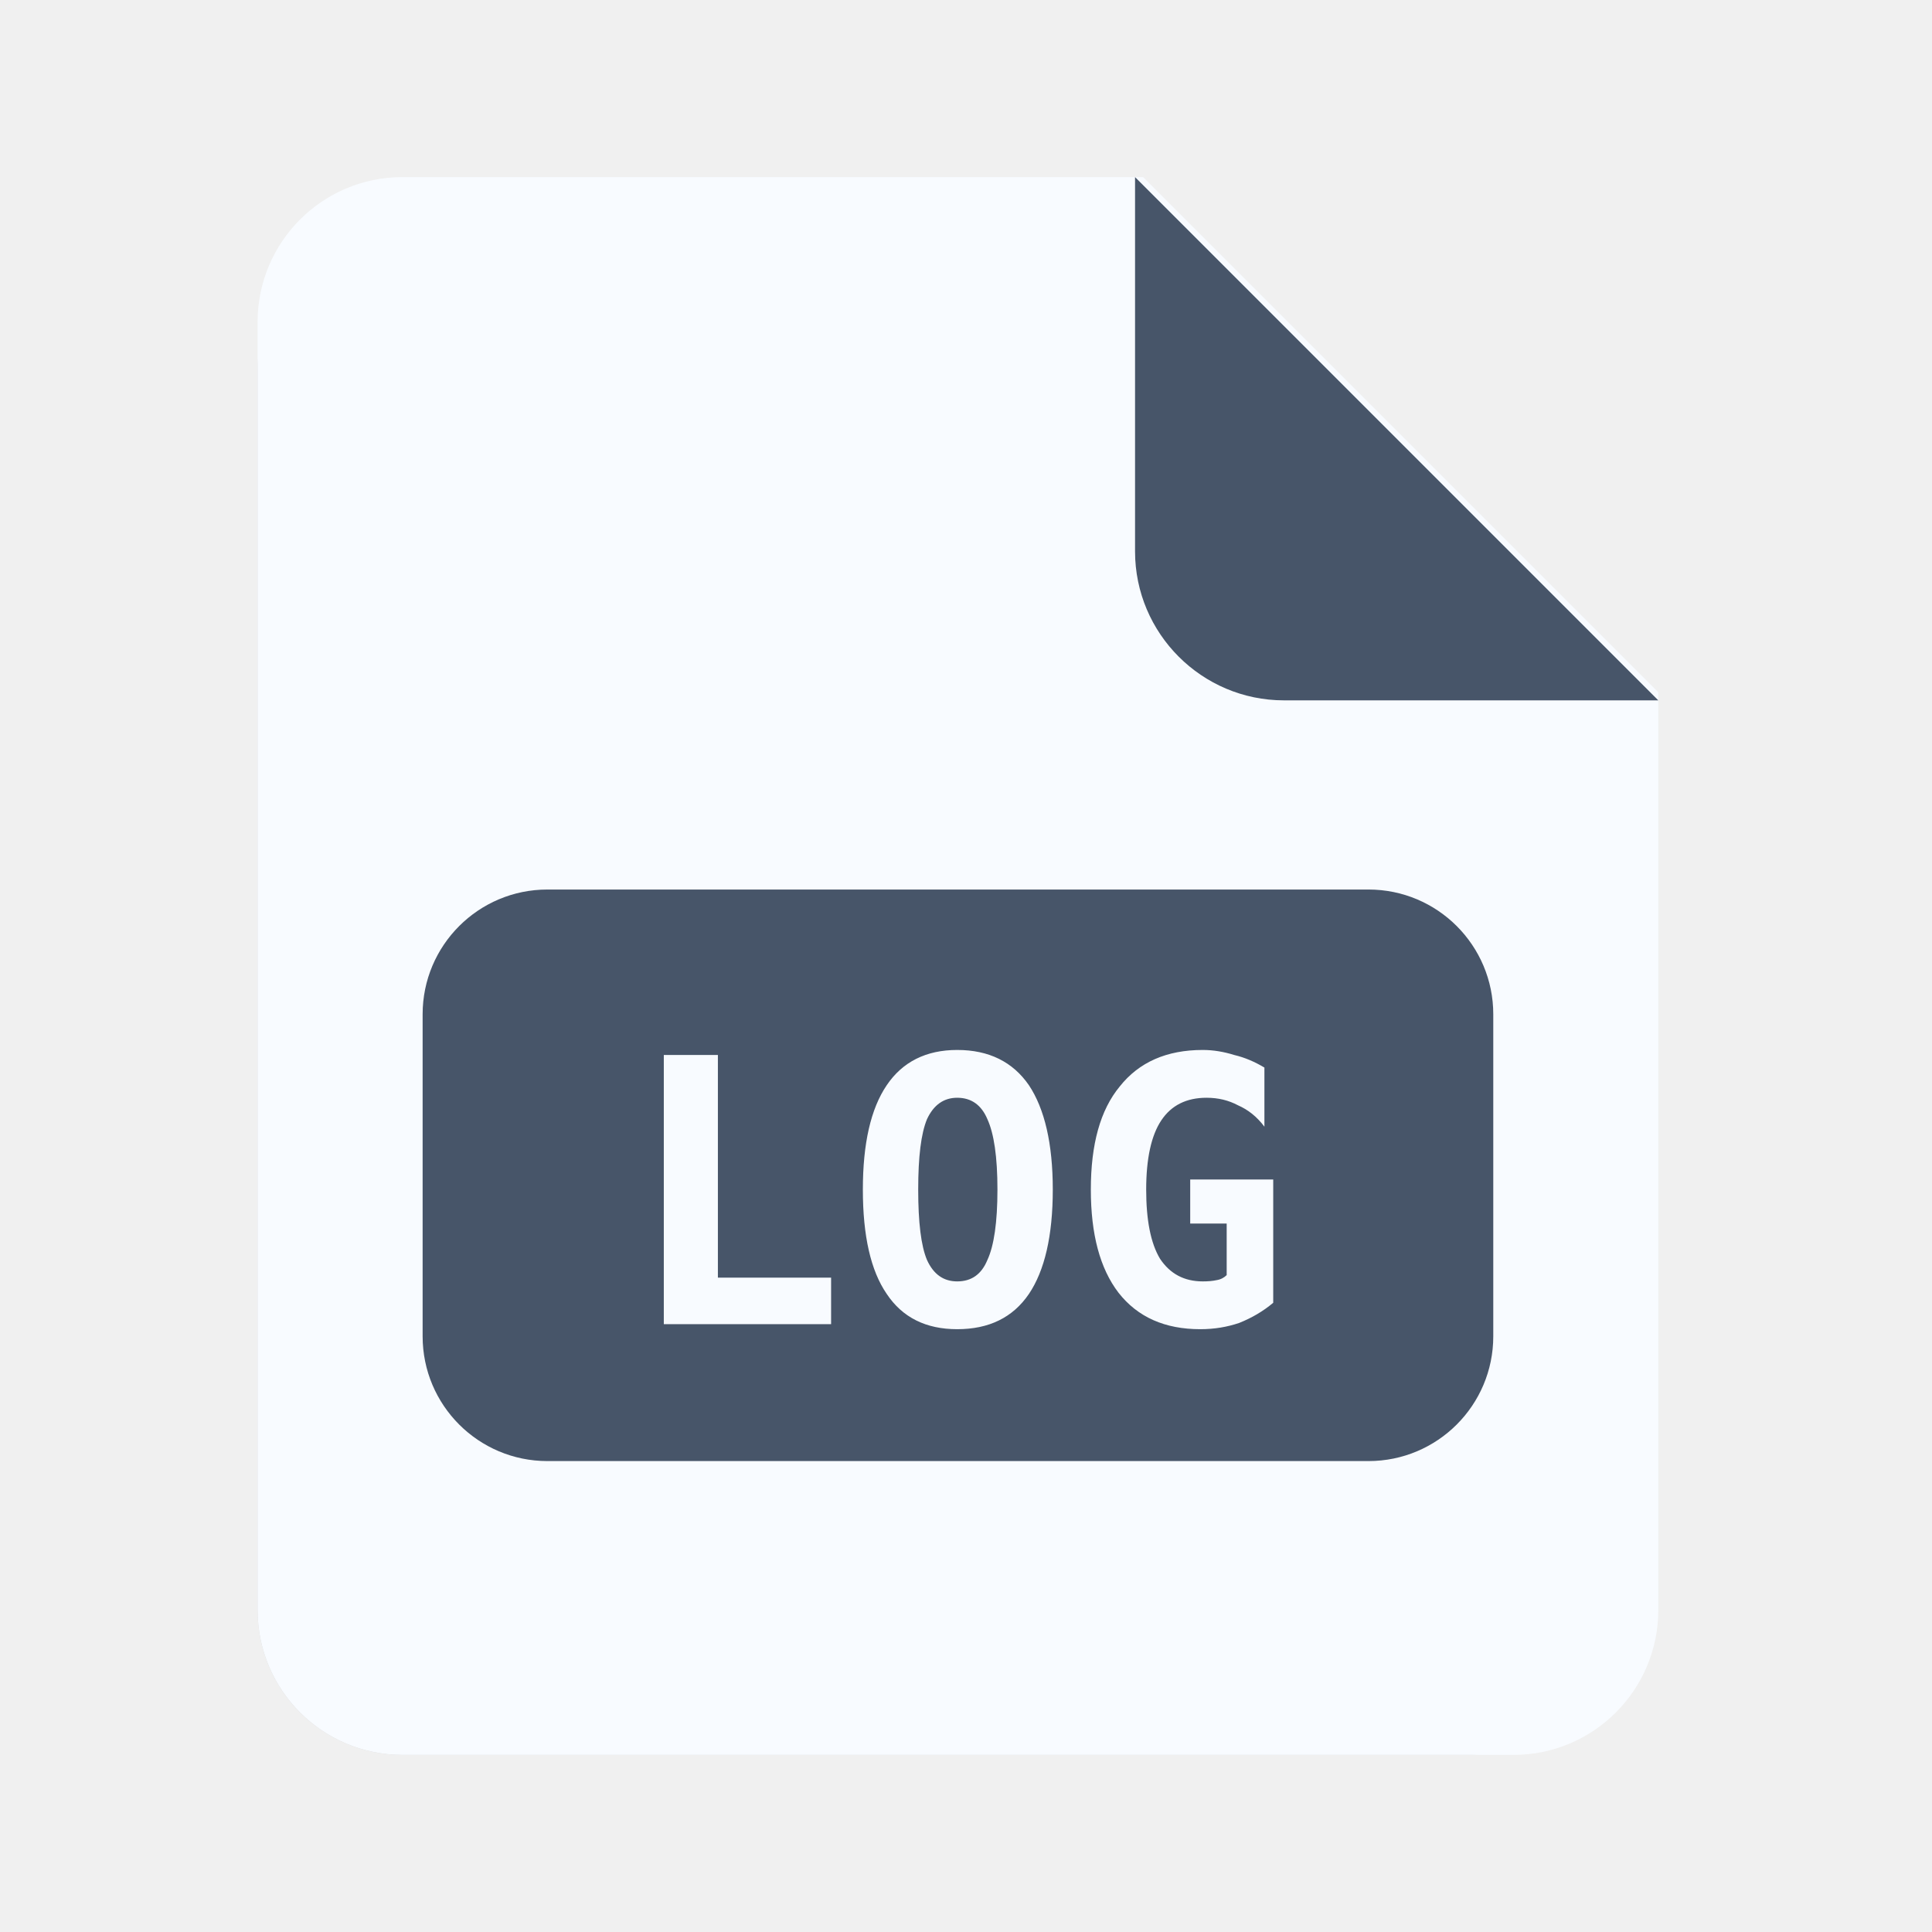
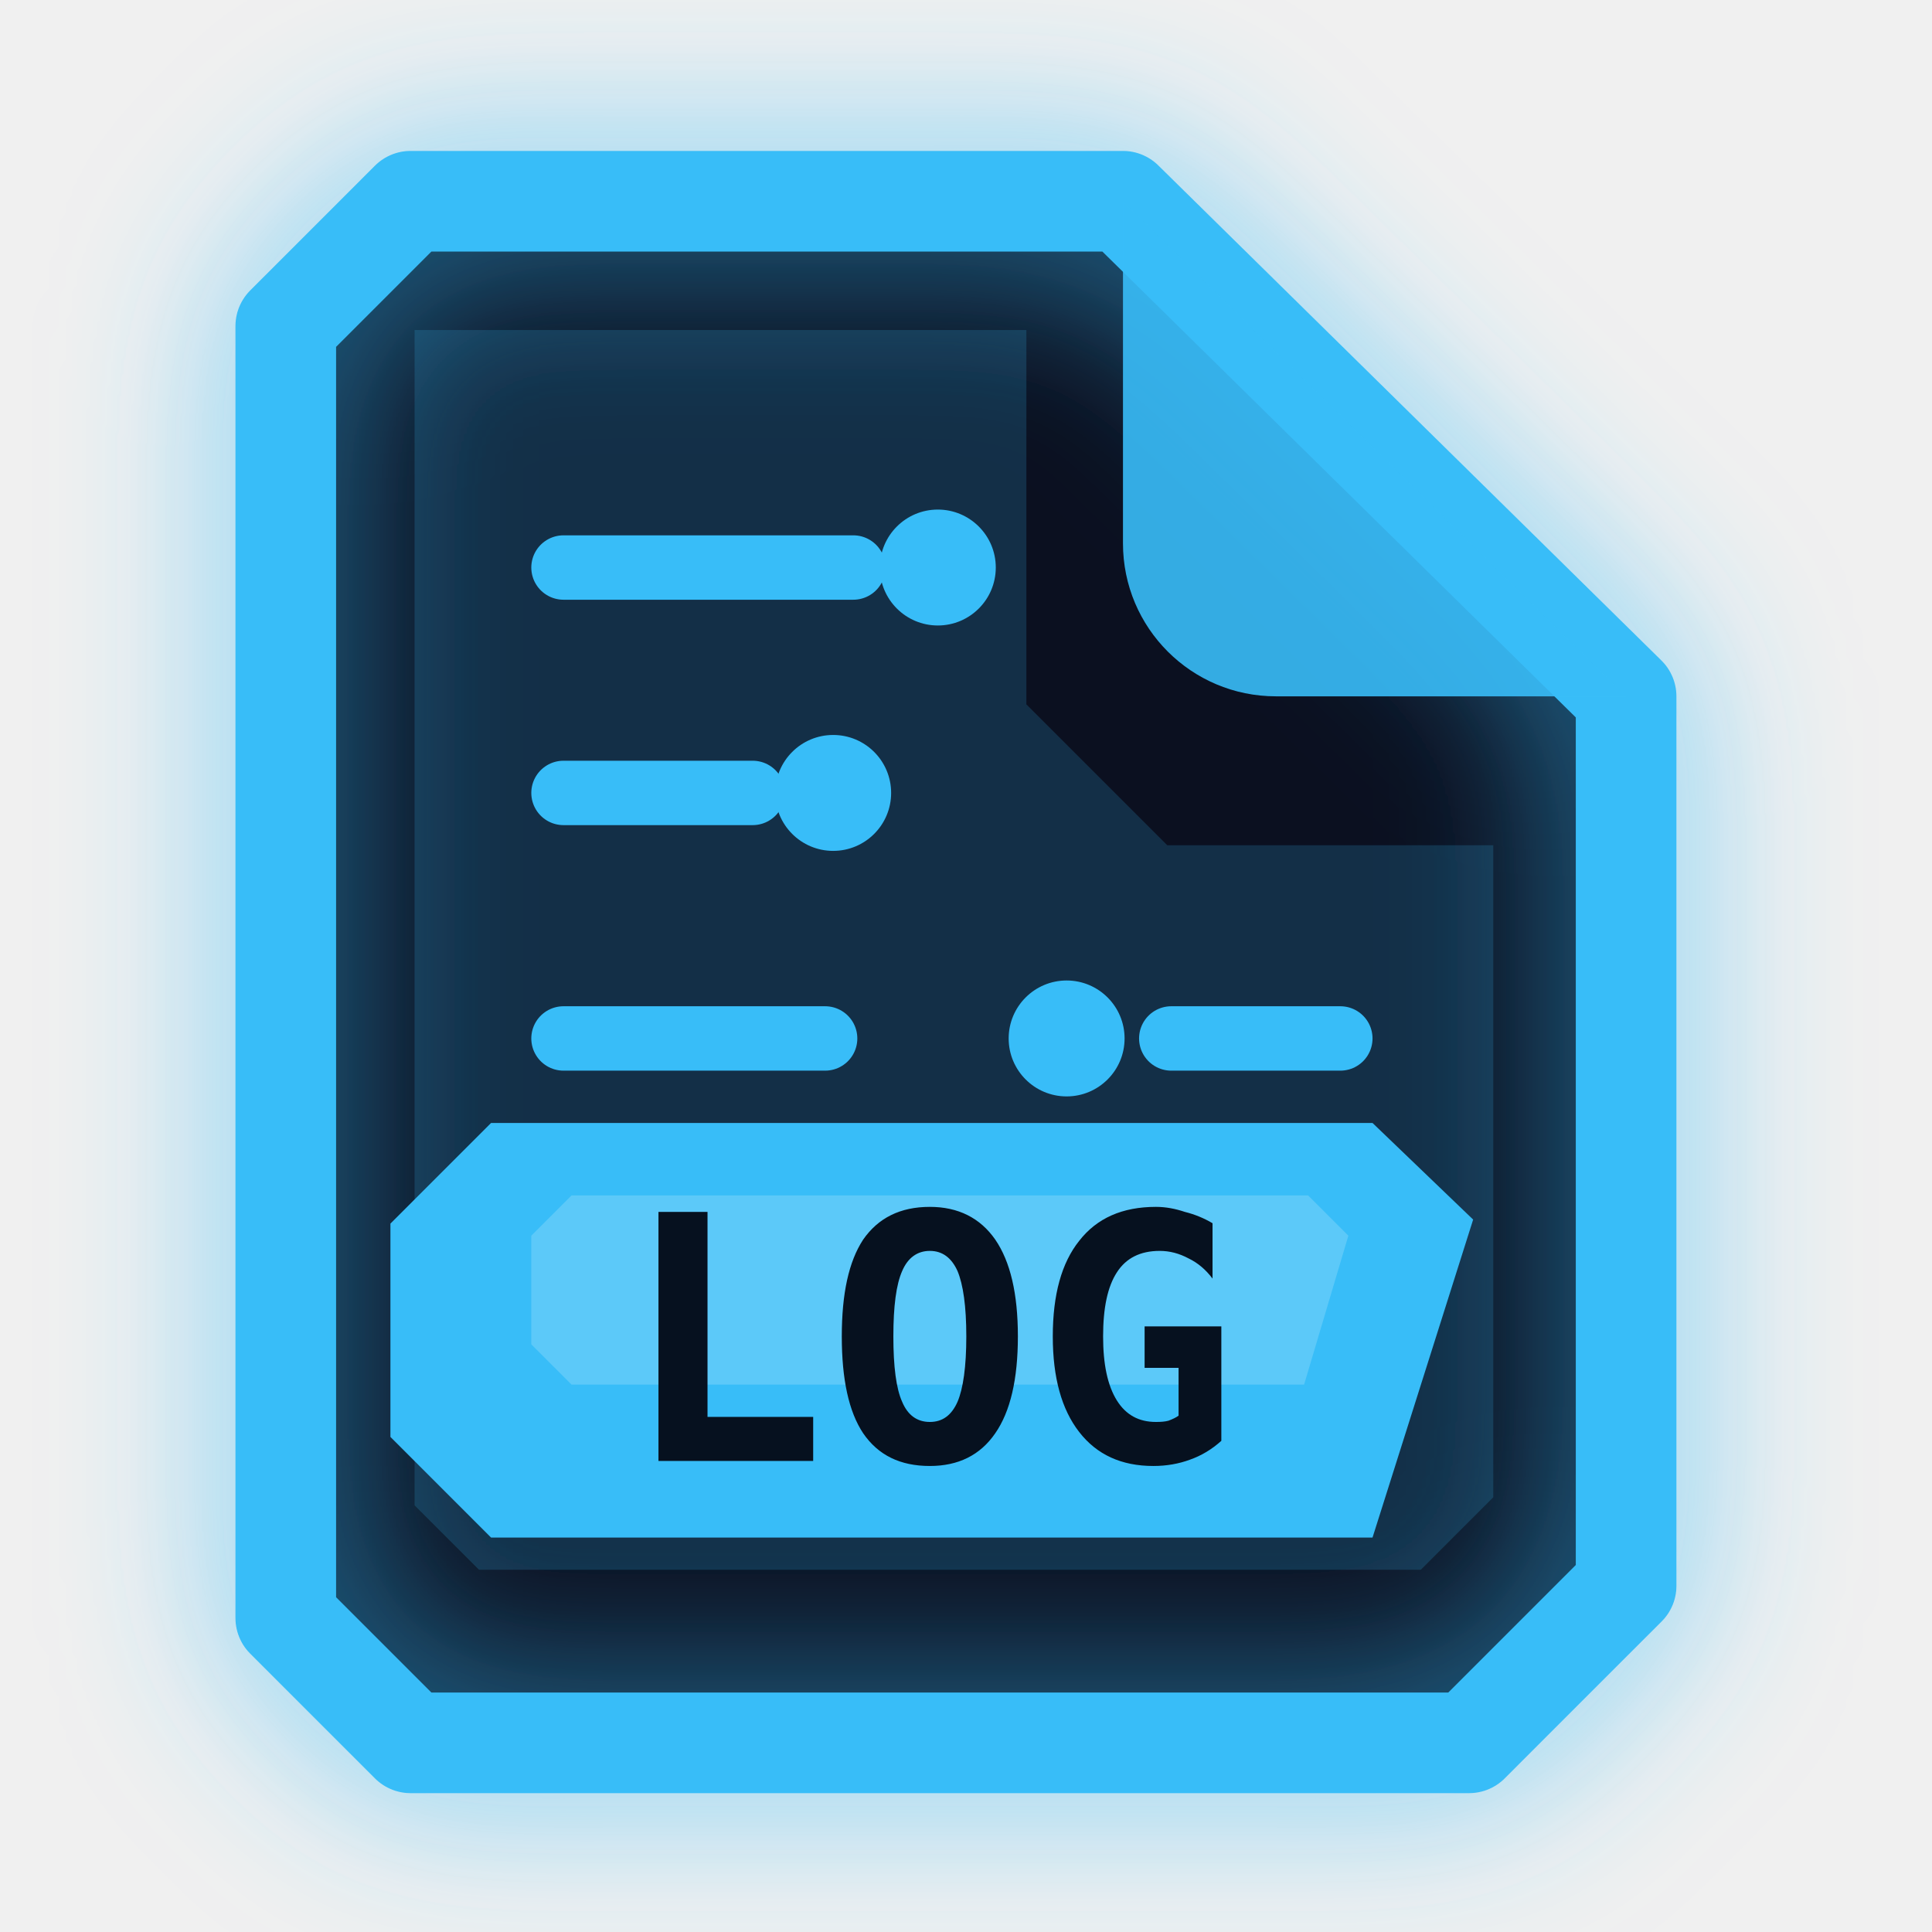
<svg xmlns="http://www.w3.org/2000/svg" width="24" height="24" viewBox="0 0 24 24">
-   <path fill="#0B1020" opacity=".14" d="M5 2.8h9.2L20 8.6V20a1.8 1.8 0 0 1-1.8 1.8H5A1.8 1.8 0 0 1 3.2 20V4.6A1.8 1.8 0 0 1 5 2.8Z" />
-   <path fill="#F8FBFF" d="M5 2.2h9.2L20.6 8.6V20A1.8 1.8 0 0 1 18.8 21.8H5A1.8 1.8 0 0 1 3.2 20V4A1.8 1.8 0 0 1 5 2.2Z" />
-   <path fill="#475569" d="M14.1 2.2v4.65c0 1.02.83 1.85 1.85 1.85h4.65L14.1 2.2Z" />
-   <rect x="5.25" y="11.05" width="13.3" height="7.1" rx="1.55" fill="#475569" />
-   <text x="11.9" y="16.45" text-anchor="middle" font-family="SF Mono, Menlo, monospace" font-size="4.6" font-weight="800" fill="#F8FBFF">LOG</text>
+   <defs>
+     <filter id="glow" x="-40%" y="-40%" width="180%" height="180%">
+       <feDropShadow dx="0" dy="0" stdDeviation="1.05" flood-color="#38BDF8" flood-opacity=".72" />
+     </filter>
+   </defs>
+   <path fill="#0B1020" d="M5.1 2.5h8.85l6.25 6.15v11.05l-1.95 1.95H5.1L3.55 20.1V4.05L5.1 2.5Z" />
+   <path fill="#38BDF8" opacity=".18" d="M5.15 4.1h7.6v4.65l1.75 1.75h4.05v8.1l-.9.9H5.95l-.8-.8V4.1Z" />
+   <path fill="none" stroke="#38BDF8" stroke-linejoin="round" stroke-width="1.25" d="M5.1 2.5h8.85l6.25 6.15v11.05l-1.95 1.95H5.1L3.55 20.1V4.05L5.1 2.5Z" filter="url(#glow)" />
+   <path fill="#38BDF8" opacity=".9" d="M13.95 2.5v4.25c0 1.05.85 1.9 1.9 1.9h4.35L13.95 2.5Z" />
+   <path fill="none" stroke="#38BDF8" stroke-linecap="round" stroke-width=".8" d="M7 7.05h3.6m-3.6 2.8h2.35m5.2 3.05h2.1m-9.65 0h3.25m-3.25 5.15h2.2" />
+   <circle cx="11.65" cy="7.05" r=".72" fill="#38BDF8" />
+   <circle cx="10.35" cy="9.85" r=".72" fill="#38BDF8" />
+   <circle cx="13.25" cy="12.9" r=".72" fill="#38BDF8" />
+   <path fill="#38BDF8" d="M6.1 13.95h10.95l1.25 1.2-1.25 3.95H6.1l-1.25-1.25v-2.65l1.25-1.25Z" />
+   <path fill="#FFFFFF" opacity=".18" d="M7.1 14.85h9.15l.5.5-.55 1.85H7.1l-.5-.5v-1.35l.5-.5Z" />
+   <text x="11.55" y="18.15" text-anchor="middle" font-family="SF Mono, Menlo, monospace" font-size="4.25" font-weight="900" fill="#06111F">LOG</text>
</svg>
